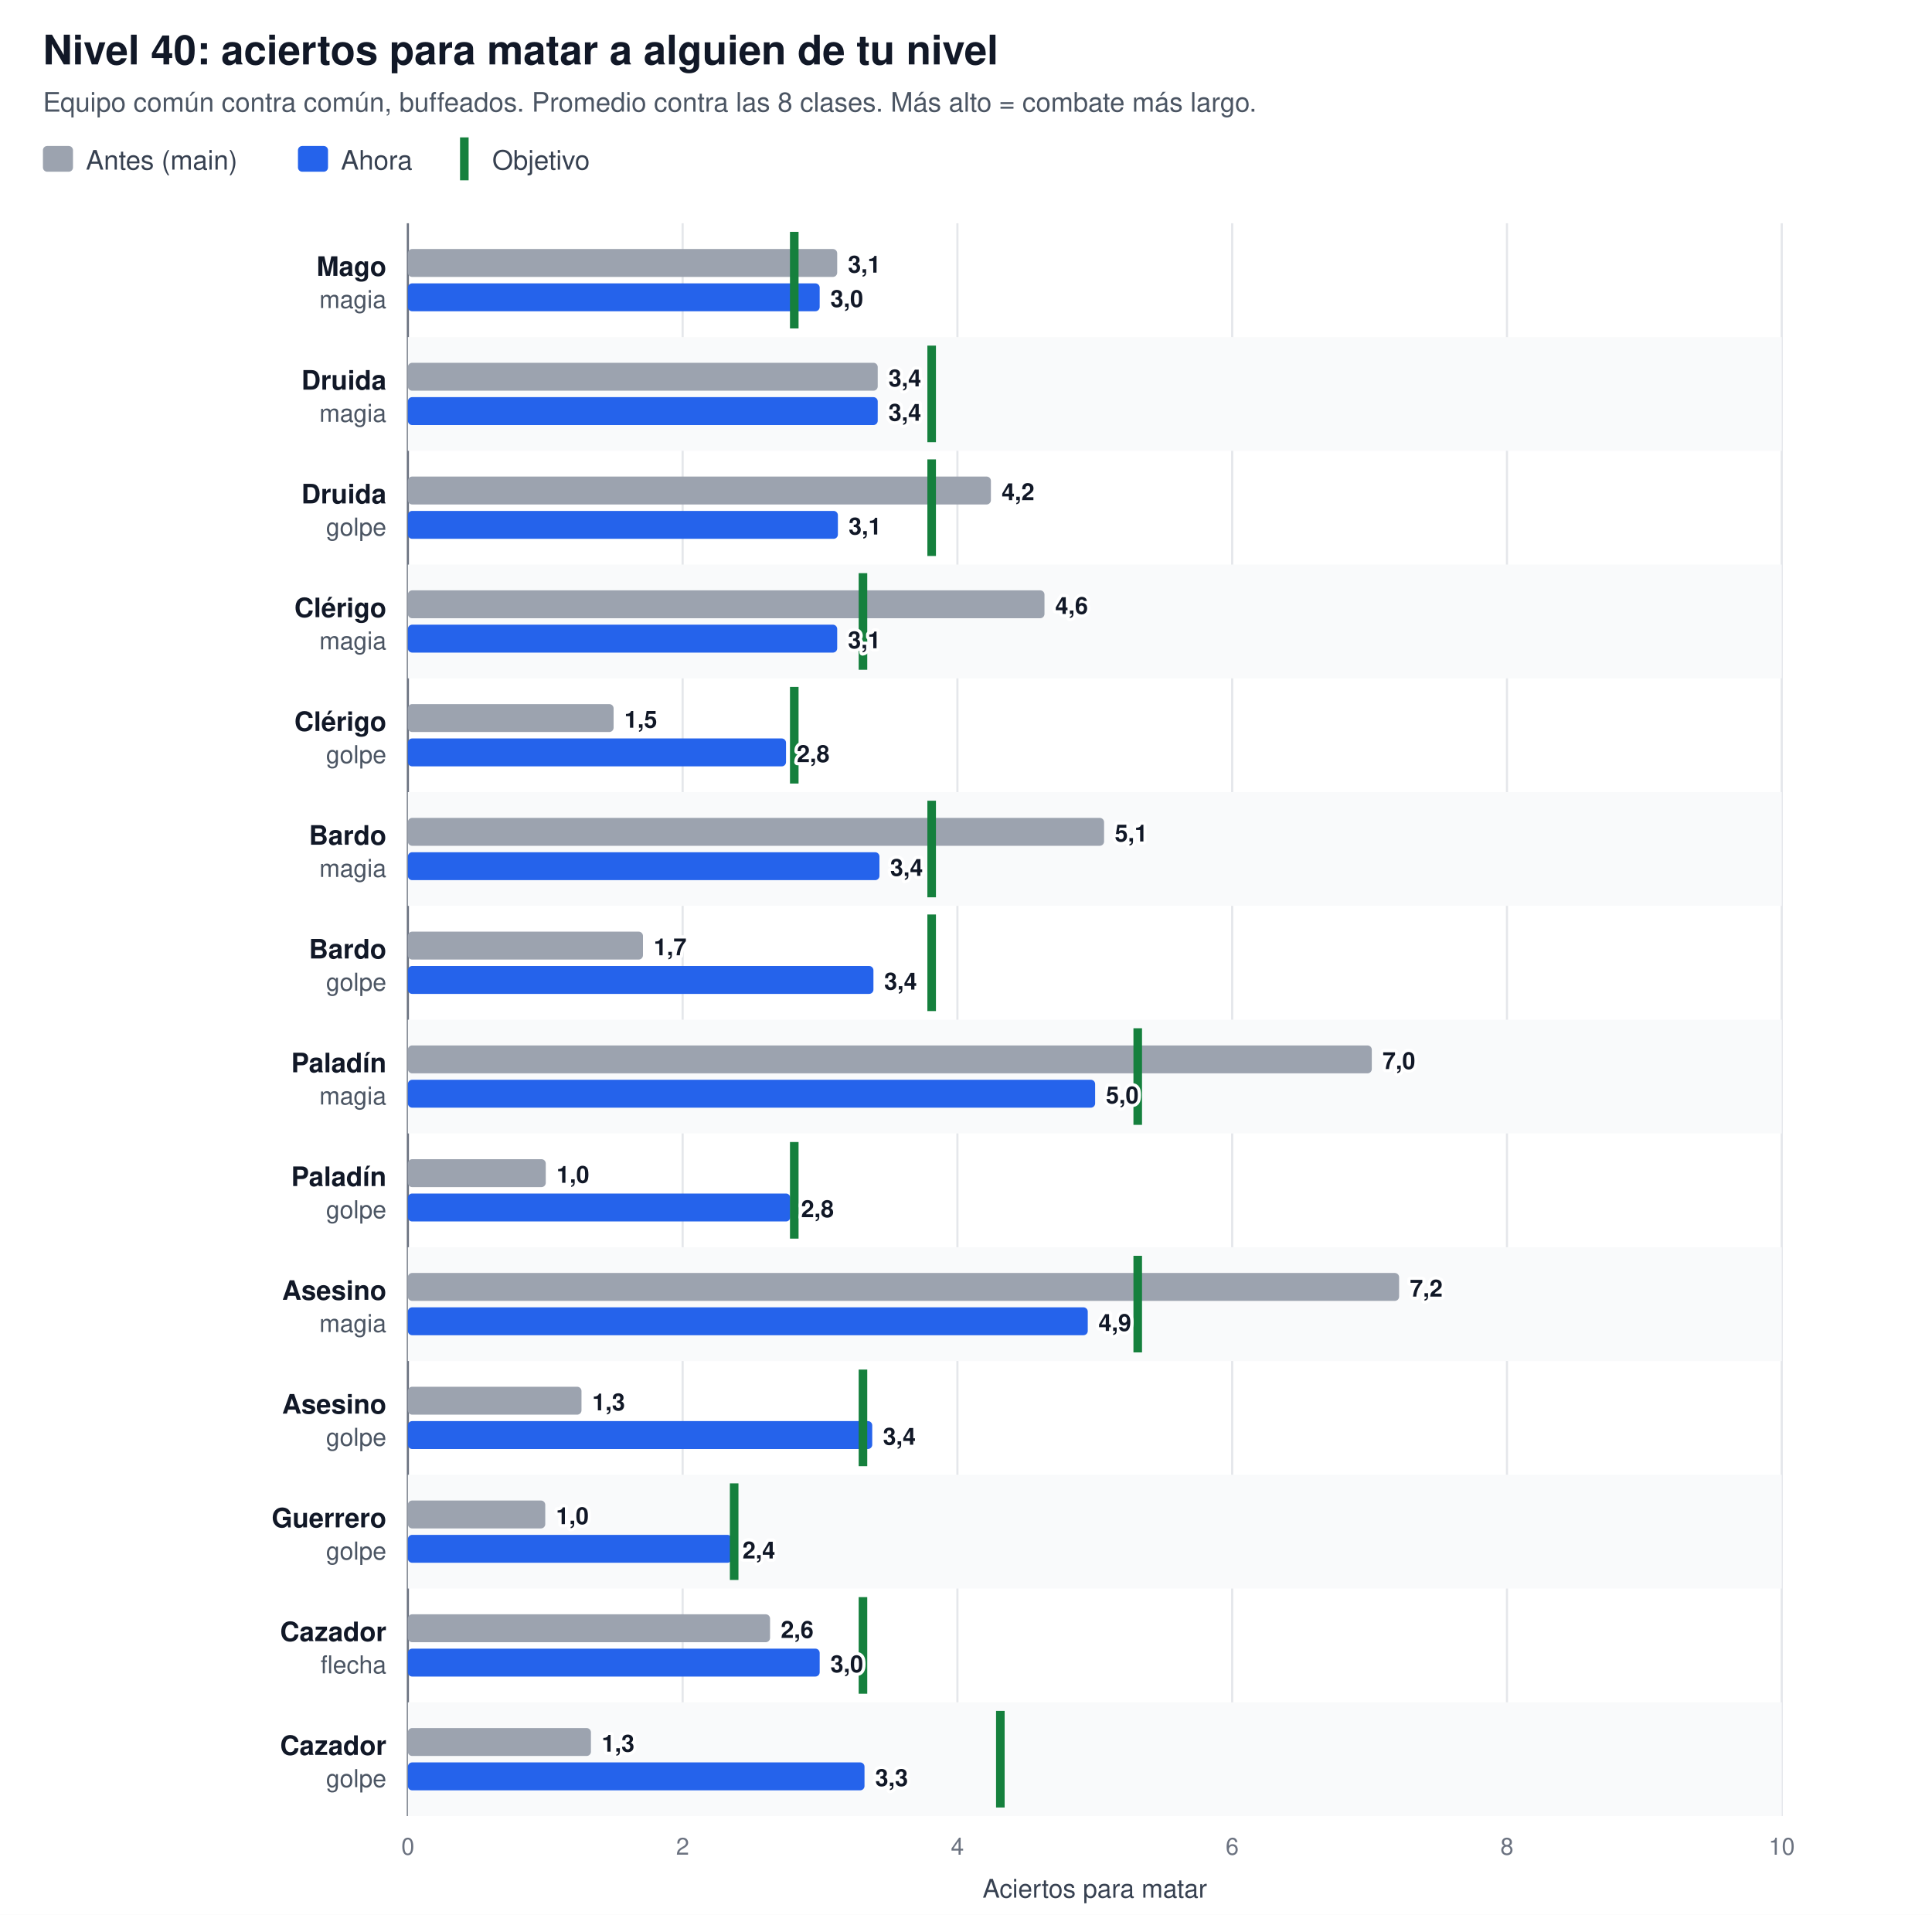
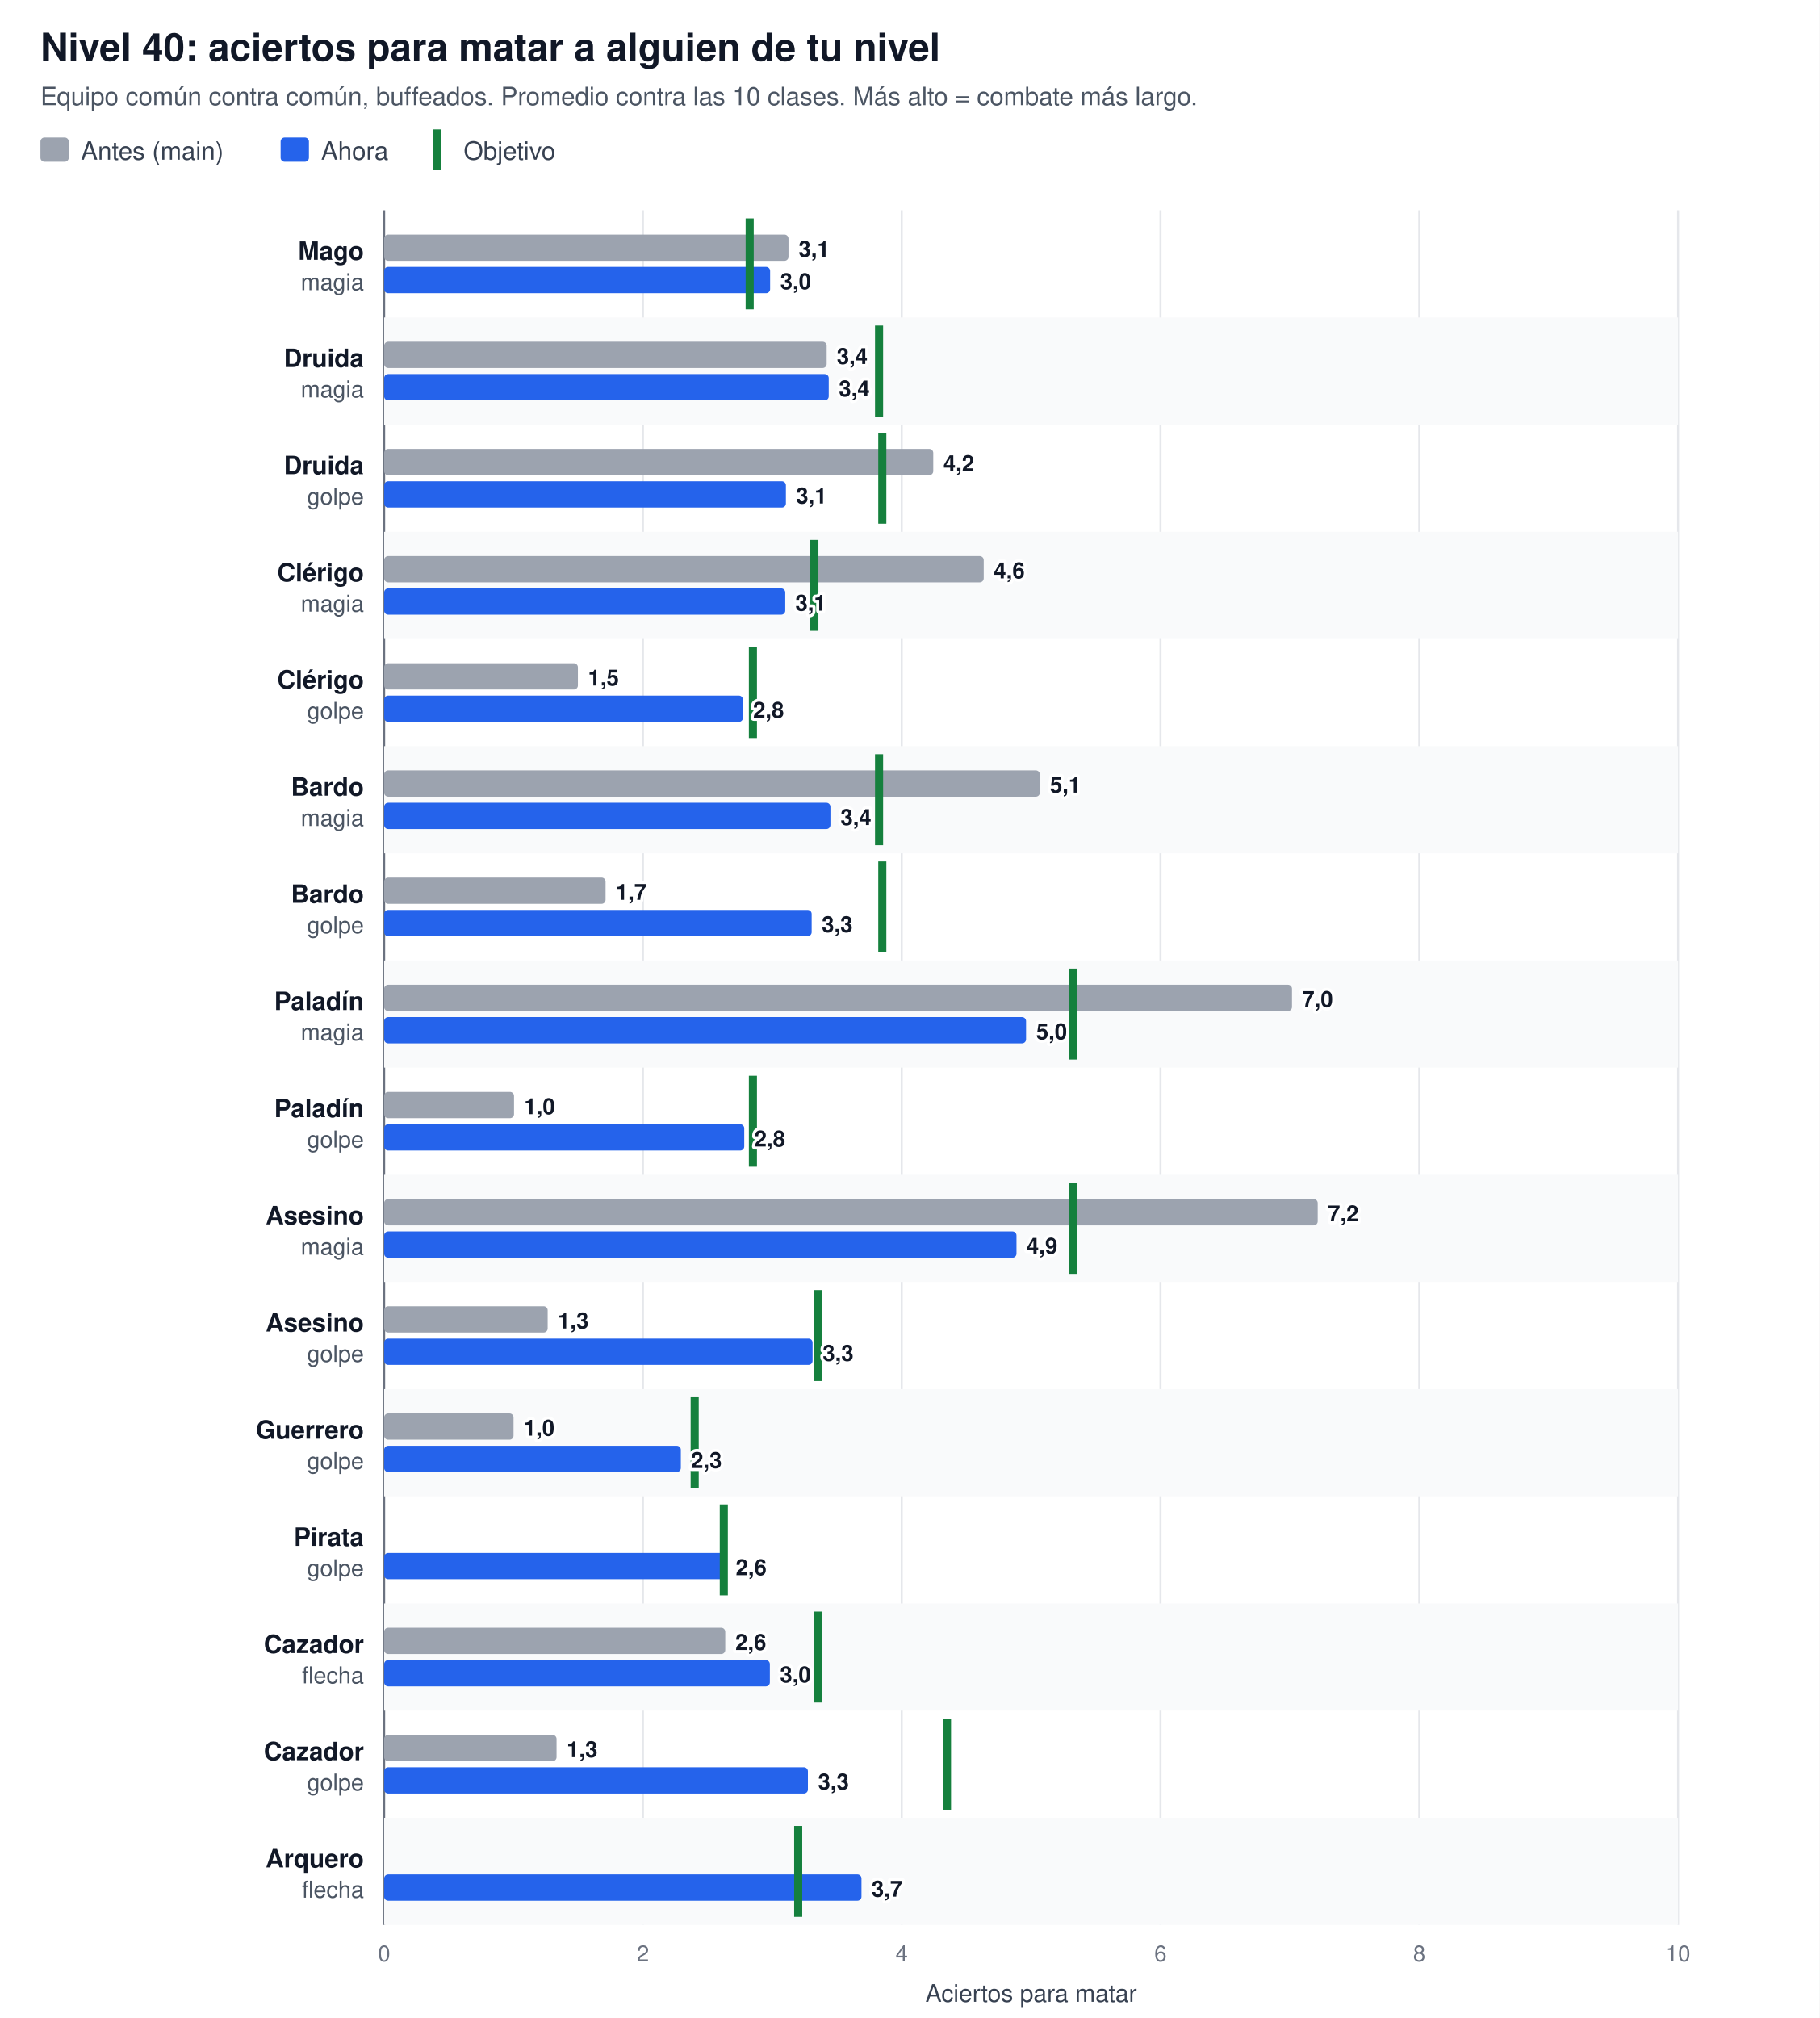
- <svg xmlns="http://www.w3.org/2000/svg" width="900" height="892" viewBox="0 0 900 892" font-family="Helvetica, Arial, sans-serif">
+ <svg xmlns="http://www.w3.org/2000/svg" width="900" height="998" viewBox="0 0 900 998" font-family="Helvetica, Arial, sans-serif">
  <rect width="100%" height="100%" fill="#ffffff" />
  <text x="20" y="30" font-size="19" font-weight="700" fill="#111827">Nivel 40: aciertos para matar a alguien de tu nivel</text>
-   <text x="20" y="52" font-size="12.5" fill="#4b5563">Equipo común contra común, buffeados. Promedio contra las 8 clases. Más alto = combate más largo.</text>
+   <text x="20" y="52" font-size="12.5" fill="#4b5563">Equipo común contra común, buffeados. Promedio contra las 10 clases. Más alto = combate más largo.</text>
  <rect x="20" y="68" width="14" height="12" fill="#9ca3af" rx="2" />
  <text x="40" y="79" font-size="12.5" fill="#374151">Antes (main)</text>
  <rect x="138.8" y="68" width="14" height="12" fill="#2563eb" rx="2" />
  <text x="158.8" y="79" font-size="12.5" fill="#374151">Ahora</text>
  <rect x="214.3" y="64" width="4" height="20" fill="#15803d" />
  <text x="229.3" y="79" font-size="12.5" fill="#374151">Objetivo</text>
-   <line x1="190" y1="104" x2="190" y2="846" stroke="#6b7280" stroke-width="1" />
-   <text x="190" y="864" font-size="11" text-anchor="middle" fill="#6b7280">0</text>
-   <line x1="318" y1="104" x2="318" y2="846" stroke="#e5e7eb" stroke-width="1" />
-   <text x="318" y="864" font-size="11" text-anchor="middle" fill="#6b7280">2</text>
-   <line x1="446" y1="104" x2="446" y2="846" stroke="#e5e7eb" stroke-width="1" />
-   <text x="446" y="864" font-size="11" text-anchor="middle" fill="#6b7280">4</text>
-   <line x1="574" y1="104" x2="574" y2="846" stroke="#e5e7eb" stroke-width="1" />
-   <text x="574" y="864" font-size="11" text-anchor="middle" fill="#6b7280">6</text>
-   <line x1="702" y1="104" x2="702" y2="846" stroke="#e5e7eb" stroke-width="1" />
-   <text x="702" y="864" font-size="11" text-anchor="middle" fill="#6b7280">8</text>
-   <line x1="830" y1="104" x2="830" y2="846" stroke="#e5e7eb" stroke-width="1" />
-   <text x="830" y="864" font-size="11" text-anchor="middle" fill="#6b7280">10</text>
-   <text x="510" y="884" font-size="12" text-anchor="middle" fill="#374151">Aciertos para matar</text>
+   <line x1="190" y1="104" x2="190" y2="952" stroke="#6b7280" stroke-width="1" />
+   <text x="190" y="970" font-size="11" text-anchor="middle" fill="#6b7280">0</text>
+   <line x1="318" y1="104" x2="318" y2="952" stroke="#e5e7eb" stroke-width="1" />
+   <text x="318" y="970" font-size="11" text-anchor="middle" fill="#6b7280">2</text>
+   <line x1="446" y1="104" x2="446" y2="952" stroke="#e5e7eb" stroke-width="1" />
+   <text x="446" y="970" font-size="11" text-anchor="middle" fill="#6b7280">4</text>
+   <line x1="574" y1="104" x2="574" y2="952" stroke="#e5e7eb" stroke-width="1" />
+   <text x="574" y="970" font-size="11" text-anchor="middle" fill="#6b7280">6</text>
+   <line x1="702" y1="104" x2="702" y2="952" stroke="#e5e7eb" stroke-width="1" />
+   <text x="702" y="970" font-size="11" text-anchor="middle" fill="#6b7280">8</text>
+   <line x1="830" y1="104" x2="830" y2="952" stroke="#e5e7eb" stroke-width="1" />
+   <text x="830" y="970" font-size="11" text-anchor="middle" fill="#6b7280">10</text>
+   <text x="510" y="990" font-size="12" text-anchor="middle" fill="#374151">Aciertos para matar</text>
  <text x="180" y="128.5" font-size="12.5" font-weight="600" text-anchor="end" fill="#111827">Mago</text>
  <text x="180" y="143.5" font-size="11.5" text-anchor="end" fill="#4b5563">magia</text>
  <rect x="190" y="116" width="200" height="13" fill="#9ca3af" rx="2" />
-   <rect x="190" y="132" width="191.84" height="13" fill="#2563eb" rx="2" />
-   <rect x="368" y="108" width="4" height="45" fill="#15803d" />
+   <rect x="190" y="132" width="190.912" height="13" fill="#2563eb" rx="2" />
+   <rect x="368.8" y="108" width="4" height="45" fill="#15803d" />
  <text x="395" y="127" font-size="11" font-weight="600" fill="#111827" paint-order="stroke" stroke="#ffffff" stroke-width="3" stroke-linejoin="round">3,1</text>
-   <text x="386.84" y="143" font-size="11" font-weight="600" fill="#111827" paint-order="stroke" stroke="#ffffff" stroke-width="3" stroke-linejoin="round">3,0</text>
+   <text x="385.912" y="143" font-size="11" font-weight="600" fill="#111827" paint-order="stroke" stroke="#ffffff" stroke-width="3" stroke-linejoin="round">3,0</text>
  <rect x="190" y="157" width="640" height="53" fill="#f9fafb" />
  <text x="180" y="181.5" font-size="12.5" font-weight="600" text-anchor="end" fill="#111827">Druida</text>
  <text x="180" y="196.5" font-size="11.5" text-anchor="end" fill="#4b5563">magia</text>
  <rect x="190" y="169" width="218.88" height="13" fill="#9ca3af" rx="2" />
-   <rect x="190" y="185" width="218.88" height="13" fill="#2563eb" rx="2" />
-   <rect x="432" y="161" width="4" height="45" fill="#15803d" />
+   <rect x="190" y="185" width="219.904" height="13" fill="#2563eb" rx="2" />
+   <rect x="432.8" y="161" width="4" height="45" fill="#15803d" />
  <text x="413.88" y="180" font-size="11" font-weight="600" fill="#111827" paint-order="stroke" stroke="#ffffff" stroke-width="3" stroke-linejoin="round">3,4</text>
-   <text x="413.88" y="196" font-size="11" font-weight="600" fill="#111827" paint-order="stroke" stroke="#ffffff" stroke-width="3" stroke-linejoin="round">3,4</text>
+   <text x="414.904" y="196" font-size="11" font-weight="600" fill="#111827" paint-order="stroke" stroke="#ffffff" stroke-width="3" stroke-linejoin="round">3,4</text>
  <text x="180" y="234.5" font-size="12.5" font-weight="600" text-anchor="end" fill="#111827">Druida</text>
  <text x="180" y="249.5" font-size="11.5" text-anchor="end" fill="#4b5563">golpe</text>
  <rect x="190" y="222" width="271.6" height="13" fill="#9ca3af" rx="2" />
-   <rect x="190" y="238" width="200.32" height="13" fill="#2563eb" rx="2" />
-   <rect x="432" y="214" width="4" height="45" fill="#15803d" />
+   <rect x="190" y="238" width="198.72" height="13" fill="#2563eb" rx="2" />
+   <rect x="434.4" y="214" width="4" height="45" fill="#15803d" />
  <text x="466.6" y="233" font-size="11" font-weight="600" fill="#111827" paint-order="stroke" stroke="#ffffff" stroke-width="3" stroke-linejoin="round">4,2</text>
-   <text x="395.32" y="249" font-size="11" font-weight="600" fill="#111827" paint-order="stroke" stroke="#ffffff" stroke-width="3" stroke-linejoin="round">3,1</text>
+   <text x="393.72" y="249" font-size="11" font-weight="600" fill="#111827" paint-order="stroke" stroke="#ffffff" stroke-width="3" stroke-linejoin="round">3,1</text>
  <rect x="190" y="263" width="640" height="53" fill="#f9fafb" />
  <text x="180" y="287.5" font-size="12.5" font-weight="600" text-anchor="end" fill="#111827">Clérigo</text>
  <text x="180" y="302.5" font-size="11.5" text-anchor="end" fill="#4b5563">magia</text>
  <rect x="190" y="275" width="296.56" height="13" fill="#9ca3af" rx="2" />
-   <rect x="190" y="291" width="200" height="13" fill="#2563eb" rx="2" />
-   <rect x="400" y="267" width="4" height="45" fill="#15803d" />
+   <rect x="190" y="291" width="198.4" height="13" fill="#2563eb" rx="2" />
+   <rect x="400.8" y="267" width="4" height="45" fill="#15803d" />
  <text x="491.56" y="286" font-size="11" font-weight="600" fill="#111827" paint-order="stroke" stroke="#ffffff" stroke-width="3" stroke-linejoin="round">4,6</text>
-   <text x="395" y="302" font-size="11" font-weight="600" fill="#111827" paint-order="stroke" stroke="#ffffff" stroke-width="3" stroke-linejoin="round">3,1</text>
+   <text x="393.4" y="302" font-size="11" font-weight="600" fill="#111827" paint-order="stroke" stroke="#ffffff" stroke-width="3" stroke-linejoin="round">3,1</text>
  <text x="180" y="340.5" font-size="12.5" font-weight="600" text-anchor="end" fill="#111827">Clérigo</text>
  <text x="180" y="355.5" font-size="11.5" text-anchor="end" fill="#4b5563">golpe</text>
  <rect x="190" y="328" width="95.84" height="13" fill="#9ca3af" rx="2" />
-   <rect x="190" y="344" width="176.16" height="13" fill="#2563eb" rx="2" />
-   <rect x="368" y="320" width="4" height="45" fill="#15803d" />
+   <rect x="190" y="344" width="177.472" height="13" fill="#2563eb" rx="2" />
+   <rect x="370.4" y="320" width="4" height="45" fill="#15803d" />
  <text x="290.84" y="339" font-size="11" font-weight="600" fill="#111827" paint-order="stroke" stroke="#ffffff" stroke-width="3" stroke-linejoin="round">1,5</text>
-   <text x="371.16" y="355" font-size="11" font-weight="600" fill="#111827" paint-order="stroke" stroke="#ffffff" stroke-width="3" stroke-linejoin="round">2,8</text>
+   <text x="372.472" y="355" font-size="11" font-weight="600" fill="#111827" paint-order="stroke" stroke="#ffffff" stroke-width="3" stroke-linejoin="round">2,8</text>
  <rect x="190" y="369" width="640" height="53" fill="#f9fafb" />
  <text x="180" y="393.5" font-size="12.5" font-weight="600" text-anchor="end" fill="#111827">Bardo</text>
  <text x="180" y="408.5" font-size="11.5" text-anchor="end" fill="#4b5563">magia</text>
  <rect x="190" y="381" width="324.32" height="13" fill="#9ca3af" rx="2" />
-   <rect x="190" y="397" width="219.68" height="13" fill="#2563eb" rx="2" />
-   <rect x="432" y="373" width="4" height="45" fill="#15803d" />
+   <rect x="190" y="397" width="220.736" height="13" fill="#2563eb" rx="2" />
+   <rect x="432.8" y="373" width="4" height="45" fill="#15803d" />
  <text x="519.32" y="392" font-size="11" font-weight="600" fill="#111827" paint-order="stroke" stroke="#ffffff" stroke-width="3" stroke-linejoin="round">5,1</text>
-   <text x="414.68" y="408" font-size="11" font-weight="600" fill="#111827" paint-order="stroke" stroke="#ffffff" stroke-width="3" stroke-linejoin="round">3,4</text>
+   <text x="415.736" y="408" font-size="11" font-weight="600" fill="#111827" paint-order="stroke" stroke="#ffffff" stroke-width="3" stroke-linejoin="round">3,4</text>
  <text x="180" y="446.5" font-size="12.5" font-weight="600" text-anchor="end" fill="#111827">Bardo</text>
  <text x="180" y="461.5" font-size="11.5" text-anchor="end" fill="#4b5563">golpe</text>
  <rect x="190" y="434" width="109.52" height="13" fill="#9ca3af" rx="2" />
-   <rect x="190" y="450" width="216.88" height="13" fill="#2563eb" rx="2" />
-   <rect x="432" y="426" width="4" height="45" fill="#15803d" />
+   <rect x="190" y="450" width="211.456" height="13" fill="#2563eb" rx="2" />
+   <rect x="434.4" y="426" width="4" height="45" fill="#15803d" />
  <text x="304.52" y="445" font-size="11" font-weight="600" fill="#111827" paint-order="stroke" stroke="#ffffff" stroke-width="3" stroke-linejoin="round">1,7</text>
-   <text x="411.88" y="461" font-size="11" font-weight="600" fill="#111827" paint-order="stroke" stroke="#ffffff" stroke-width="3" stroke-linejoin="round">3,4</text>
+   <text x="406.456" y="461" font-size="11" font-weight="600" fill="#111827" paint-order="stroke" stroke="#ffffff" stroke-width="3" stroke-linejoin="round">3,3</text>
  <rect x="190" y="475" width="640" height="53" fill="#f9fafb" />
  <text x="180" y="499.5" font-size="12.5" font-weight="600" text-anchor="end" fill="#111827">Paladín</text>
  <text x="180" y="514.5" font-size="11.5" text-anchor="end" fill="#4b5563">magia</text>
  <rect x="190" y="487" width="449.04" height="13" fill="#9ca3af" rx="2" />
-   <rect x="190" y="503" width="320.16" height="13" fill="#2563eb" rx="2" />
-   <rect x="528" y="479" width="4" height="45" fill="#15803d" />
+   <rect x="190" y="503" width="317.504" height="13" fill="#2563eb" rx="2" />
+   <rect x="528.8" y="479" width="4" height="45" fill="#15803d" />
  <text x="644.04" y="498" font-size="11" font-weight="600" fill="#111827" paint-order="stroke" stroke="#ffffff" stroke-width="3" stroke-linejoin="round">7,0</text>
-   <text x="515.16" y="514" font-size="11" font-weight="600" fill="#111827" paint-order="stroke" stroke="#ffffff" stroke-width="3" stroke-linejoin="round">5,0</text>
+   <text x="512.504" y="514" font-size="11" font-weight="600" fill="#111827" paint-order="stroke" stroke="#ffffff" stroke-width="3" stroke-linejoin="round">5,0</text>
  <text x="180" y="552.5" font-size="12.5" font-weight="600" text-anchor="end" fill="#111827">Paladín</text>
  <text x="180" y="567.5" font-size="11.5" text-anchor="end" fill="#4b5563">golpe</text>
  <rect x="190" y="540" width="64.24" height="13" fill="#9ca3af" rx="2" />
-   <rect x="190" y="556" width="178.16" height="13" fill="#2563eb" rx="2" />
-   <rect x="368" y="532" width="4" height="45" fill="#15803d" />
+   <rect x="190" y="556" width="178.112" height="13" fill="#2563eb" rx="2" />
+   <rect x="370.4" y="532" width="4" height="45" fill="#15803d" />
  <text x="259.24" y="551" font-size="11" font-weight="600" fill="#111827" paint-order="stroke" stroke="#ffffff" stroke-width="3" stroke-linejoin="round">1,0</text>
-   <text x="373.16" y="567" font-size="11" font-weight="600" fill="#111827" paint-order="stroke" stroke="#ffffff" stroke-width="3" stroke-linejoin="round">2,8</text>
+   <text x="373.112" y="567" font-size="11" font-weight="600" fill="#111827" paint-order="stroke" stroke="#ffffff" stroke-width="3" stroke-linejoin="round">2,8</text>
  <rect x="190" y="581" width="640" height="53" fill="#f9fafb" />
  <text x="180" y="605.5" font-size="12.5" font-weight="600" text-anchor="end" fill="#111827">Asesino</text>
  <text x="180" y="620.5" font-size="11.5" text-anchor="end" fill="#4b5563">magia</text>
  <rect x="190" y="593" width="461.76" height="13" fill="#9ca3af" rx="2" />
-   <rect x="190" y="609" width="316.72" height="13" fill="#2563eb" rx="2" />
-   <rect x="528" y="585" width="4" height="45" fill="#15803d" />
+   <rect x="190" y="609" width="312.768" height="13" fill="#2563eb" rx="2" />
+   <rect x="528.8" y="585" width="4" height="45" fill="#15803d" />
  <text x="656.76" y="604" font-size="11" font-weight="600" fill="#111827" paint-order="stroke" stroke="#ffffff" stroke-width="3" stroke-linejoin="round">7,2</text>
-   <text x="511.72" y="620" font-size="11" font-weight="600" fill="#111827" paint-order="stroke" stroke="#ffffff" stroke-width="3" stroke-linejoin="round">4,9</text>
+   <text x="507.768" y="620" font-size="11" font-weight="600" fill="#111827" paint-order="stroke" stroke="#ffffff" stroke-width="3" stroke-linejoin="round">4,9</text>
  <text x="180" y="658.5" font-size="12.5" font-weight="600" text-anchor="end" fill="#111827">Asesino</text>
  <text x="180" y="673.5" font-size="11.5" text-anchor="end" fill="#4b5563">golpe</text>
  <rect x="190" y="646" width="80.88" height="13" fill="#9ca3af" rx="2" />
-   <rect x="190" y="662" width="216.32" height="13" fill="#2563eb" rx="2" />
-   <rect x="400" y="638" width="4" height="45" fill="#15803d" />
+   <rect x="190" y="662" width="211.904" height="13" fill="#2563eb" rx="2" />
+   <rect x="402.4" y="638" width="4" height="45" fill="#15803d" />
  <text x="275.88" y="657" font-size="11" font-weight="600" fill="#111827" paint-order="stroke" stroke="#ffffff" stroke-width="3" stroke-linejoin="round">1,3</text>
-   <text x="411.32" y="673" font-size="11" font-weight="600" fill="#111827" paint-order="stroke" stroke="#ffffff" stroke-width="3" stroke-linejoin="round">3,4</text>
+   <text x="406.904" y="673" font-size="11" font-weight="600" fill="#111827" paint-order="stroke" stroke="#ffffff" stroke-width="3" stroke-linejoin="round">3,3</text>
  <rect x="190" y="687" width="640" height="53" fill="#f9fafb" />
  <text x="180" y="711.5" font-size="12.5" font-weight="600" text-anchor="end" fill="#111827">Guerrero</text>
  <text x="180" y="726.5" font-size="11.5" text-anchor="end" fill="#4b5563">golpe</text>
  <rect x="190" y="699" width="64" height="13" fill="#9ca3af" rx="2" />
-   <rect x="190" y="715" width="150.88" height="13" fill="#2563eb" rx="2" />
-   <rect x="340" y="691" width="4" height="45" fill="#15803d" />
+   <rect x="190" y="715" width="146.752" height="13" fill="#2563eb" rx="2" />
+   <rect x="341.6" y="691" width="4" height="45" fill="#15803d" />
  <text x="259" y="710" font-size="11" font-weight="600" fill="#111827" paint-order="stroke" stroke="#ffffff" stroke-width="3" stroke-linejoin="round">1,0</text>
-   <text x="345.88" y="726" font-size="11" font-weight="600" fill="#111827" paint-order="stroke" stroke="#ffffff" stroke-width="3" stroke-linejoin="round">2,4</text>
-   <text x="180" y="764.5" font-size="12.5" font-weight="600" text-anchor="end" fill="#111827">Cazador</text>
-   <text x="180" y="779.5" font-size="11.5" text-anchor="end" fill="#4b5563">flecha</text>
-   <rect x="190" y="752" width="168.72" height="13" fill="#9ca3af" rx="2" />
-   <rect x="190" y="768" width="191.84" height="13" fill="#2563eb" rx="2" />
-   <rect x="400" y="744" width="4" height="45" fill="#15803d" />
-   <text x="363.72" y="763" font-size="11" font-weight="600" fill="#111827" paint-order="stroke" stroke="#ffffff" stroke-width="3" stroke-linejoin="round">2,6</text>
-   <text x="386.84" y="779" font-size="11" font-weight="600" fill="#111827" paint-order="stroke" stroke="#ffffff" stroke-width="3" stroke-linejoin="round">3,0</text>
+   <text x="341.752" y="726" font-size="11" font-weight="600" fill="#111827" paint-order="stroke" stroke="#ffffff" stroke-width="3" stroke-linejoin="round">2,3</text>
+   <text x="180" y="764.5" font-size="12.5" font-weight="600" text-anchor="end" fill="#111827">Pirata</text>
+   <text x="180" y="779.5" font-size="11.5" text-anchor="end" fill="#4b5563">golpe</text>
+   <rect x="190" y="768" width="168.896" height="13" fill="#2563eb" rx="2" />
+   <rect x="356" y="744" width="4" height="45" fill="#15803d" />
+   <text x="363.896" y="779" font-size="11" font-weight="600" fill="#111827" paint-order="stroke" stroke="#ffffff" stroke-width="3" stroke-linejoin="round">2,6</text>
  <rect x="190" y="793" width="640" height="53" fill="#f9fafb" />
  <text x="180" y="817.5" font-size="12.5" font-weight="600" text-anchor="end" fill="#111827">Cazador</text>
-   <text x="180" y="832.5" font-size="11.5" text-anchor="end" fill="#4b5563">golpe</text>
-   <rect x="190" y="805" width="85.28" height="13" fill="#9ca3af" rx="2" />
-   <rect x="190" y="821" width="212.72" height="13" fill="#2563eb" rx="2" />
-   <rect x="464" y="797" width="4" height="45" fill="#15803d" />
-   <text x="280.28" y="816" font-size="11" font-weight="600" fill="#111827" paint-order="stroke" stroke="#ffffff" stroke-width="3" stroke-linejoin="round">1,3</text>
-   <text x="407.72" y="832" font-size="11" font-weight="600" fill="#111827" paint-order="stroke" stroke="#ffffff" stroke-width="3" stroke-linejoin="round">3,3</text>
+   <text x="180" y="832.5" font-size="11.5" text-anchor="end" fill="#4b5563">flecha</text>
+   <rect x="190" y="805" width="168.72" height="13" fill="#9ca3af" rx="2" />
+   <rect x="190" y="821" width="190.784" height="13" fill="#2563eb" rx="2" />
+   <rect x="402.4" y="797" width="4" height="45" fill="#15803d" />
+   <text x="363.72" y="816" font-size="11" font-weight="600" fill="#111827" paint-order="stroke" stroke="#ffffff" stroke-width="3" stroke-linejoin="round">2,6</text>
+   <text x="385.784" y="832" font-size="11" font-weight="600" fill="#111827" paint-order="stroke" stroke="#ffffff" stroke-width="3" stroke-linejoin="round">3,0</text>
+   <text x="180" y="870.5" font-size="12.5" font-weight="600" text-anchor="end" fill="#111827">Cazador</text>
+   <text x="180" y="885.5" font-size="11.5" text-anchor="end" fill="#4b5563">golpe</text>
+   <rect x="190" y="858" width="85.28" height="13" fill="#9ca3af" rx="2" />
+   <rect x="190" y="874" width="209.6" height="13" fill="#2563eb" rx="2" />
+   <rect x="466.4" y="850" width="4" height="45" fill="#15803d" />
+   <text x="280.28" y="869" font-size="11" font-weight="600" fill="#111827" paint-order="stroke" stroke="#ffffff" stroke-width="3" stroke-linejoin="round">1,3</text>
+   <text x="404.6" y="885" font-size="11" font-weight="600" fill="#111827" paint-order="stroke" stroke="#ffffff" stroke-width="3" stroke-linejoin="round">3,3</text>
+   <rect x="190" y="899" width="640" height="53" fill="#f9fafb" />
+   <text x="180" y="923.5" font-size="12.5" font-weight="600" text-anchor="end" fill="#111827">Arquero</text>
+   <text x="180" y="938.5" font-size="11.5" text-anchor="end" fill="#4b5563">flecha</text>
+   <rect x="190" y="927" width="236.096" height="13" fill="#2563eb" rx="2" />
+   <rect x="392.8" y="903" width="4" height="45" fill="#15803d" />
+   <text x="431.096" y="938" font-size="11" font-weight="600" fill="#111827" paint-order="stroke" stroke="#ffffff" stroke-width="3" stroke-linejoin="round">3,7</text>
</svg>
